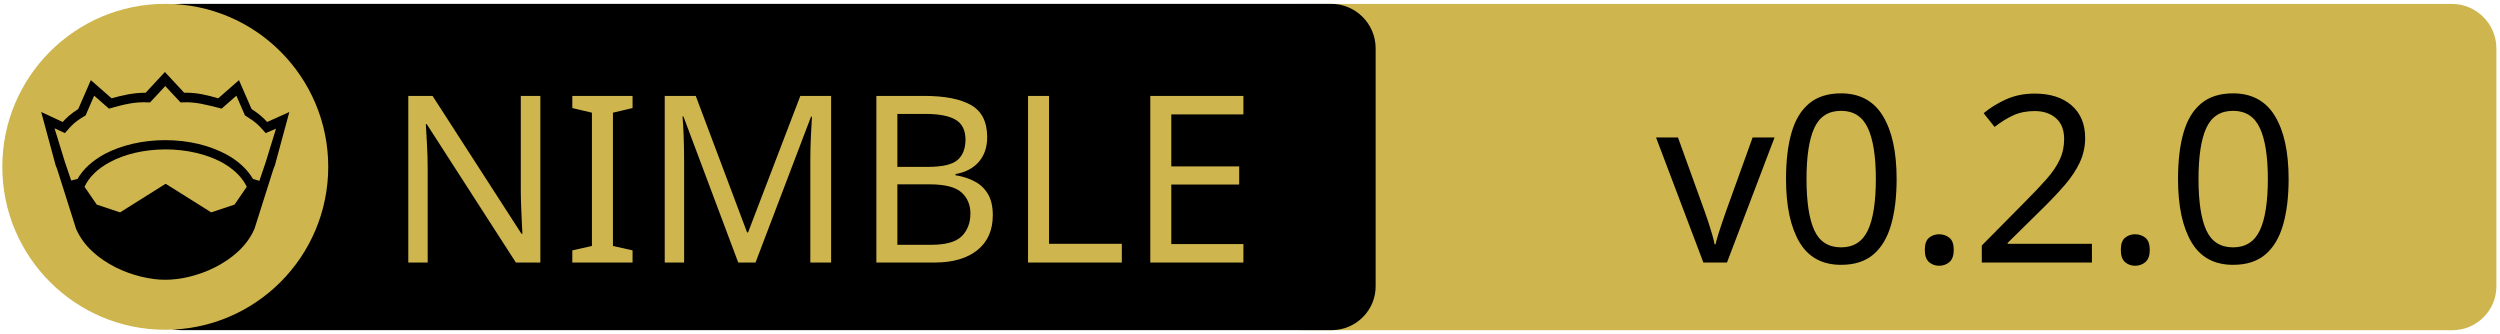
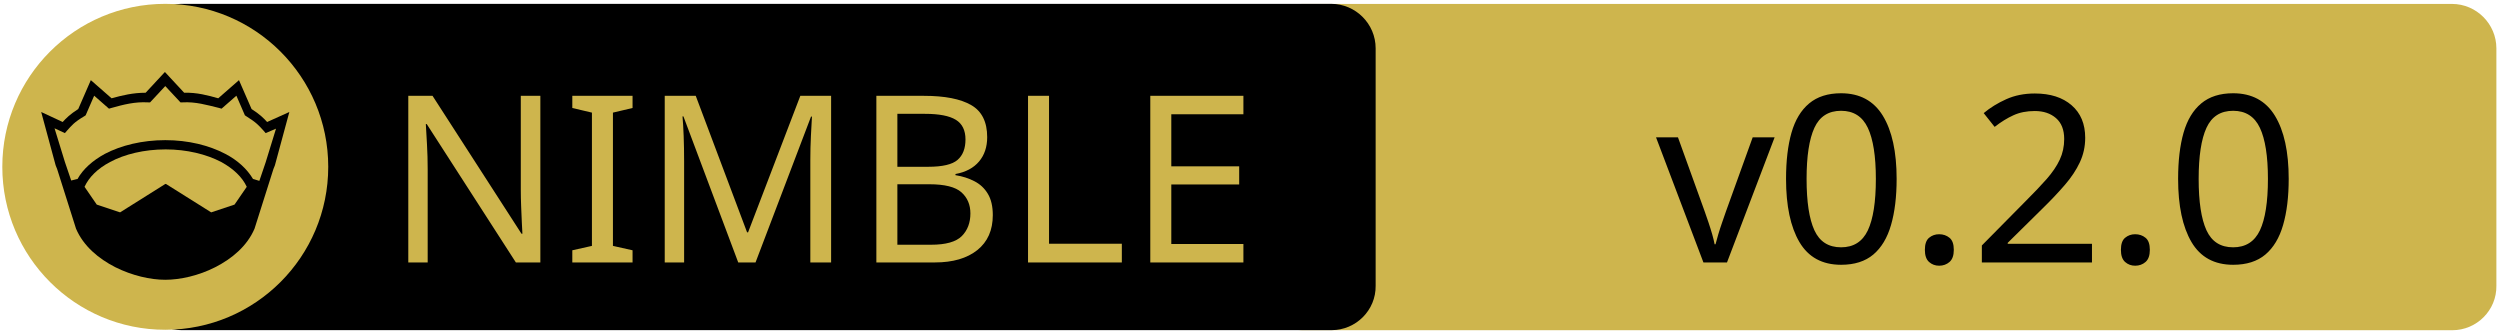
<svg xmlns="http://www.w3.org/2000/svg" xmlns:xlink="http://www.w3.org/1999/xlink" width="675" height="90" xml:space="preserve" version="1.1">
  <a xlink:href="https://github.com/metagn/spread">
    <g>
      <path fill="#CEB54D" id="svg_15" d="m662.123,89.159l-310.5,0c-6.6,0 -12,-5.4 -12,-12l0,-64.1c0,-6.6 5.4,-12 12,-12l310.4,0c6.6,0 12,5.4 12,12l0,64.1c0.1,6.6 -5.3,12 -11.9,12z" />
      <path id="svg_1" d="m359.524,89.139l-310.5,0c-6.6,0 -12,-5.4 -12,-12l0,-64.1c0,-6.6 5.4,-12 12,-12l310.4,0c6.6,0 12,5.4 12,12l0,64.1c0.1,6.6 -5.3,12 -11.9,12z" />
      <rect id="svg_2" fill="none" height="45.9" width="315.3" class="st0" y="24.539" x="60.224" />
      <circle id="svg_4" fill="#CEB54D" r="44" cy="45.039" cx="44.624" class="st1" />
      <g id="XMLID_4_">
        <path id="svg_5" d="m78.124,30.239l-3.9,14.4l-0.4,1l-5.1,16.1c0,0 0,0 0,0c-2,4.7 -6.1,8.1 -10.6,10.4c-4.5,2.3 -9.5,3.4 -13.5,3.4c-4,0 -8.9,-1.1 -13.5,-3.4c-4.5,-2.3 -8.6,-5.7 -10.6,-10.4c0,0 0,0 0,0l-5.1,-16.1l-0.4,-1l-3.9,-14.4l5.8,2.7c0.9,-1 2,-2.1 4.2,-3.5l3.4,-7.8l5.6,4.9c2.9,-0.8 5.8,-1.5 9.2,-1.5l5.2,-5.6l5.2,5.6c3.4,-0.1 6.4,0.7 9.2,1.5l5.6,-4.9l3.4,7.8c2.2,1.4 3.3,2.5 4.2,3.5l6,-2.7z" />
        <g id="XMLID_6_">
          <g id="svg_6">
            <path id="svg_7" fill="#CEB54D" d="m66.624,50.439l-3.3,4.8l-6.3,2.1l-12.1,-7.6c-0.1,-0.1 -0.3,-0.1 -0.4,0l-12.1,7.6l-6.3,-2.1l-3.3,-4.8c1.2,-2.6 3.5,-4.9 6.9,-6.7c3.9,-2.1 9.2,-3.4 15,-3.4c5.7,0 11,1.3 15,3.4c3.3,1.8 5.7,4.1 6.9,6.7z" class="st1" />
          </g>
          <g id="svg_8" />
        </g>
        <g id="XMLID_5_">
          <g id="svg_9">
            <path id="svg_10" fill="#CEB54D" d="m74.524,34.739l-2.8,9.1l-1.7,5l-1.6,-0.5c0,0 -0.1,0 -0.1,0c-1.6,-2.7 -4.2,-5.1 -7.5,-6.8c-4.4,-2.3 -10,-3.7 -16.2,-3.7c-6.2,0 -11.9,1.4 -16.3,3.7c-3.3,1.8 -5.9,4.1 -7.4,6.8c0,0 -0.1,0 -0.1,0l-1.6,0.4l-1.7,-5l-2.8,-9.1l2.8,1.3l0.6,-0.7c1.2,-1.3 1.8,-2.2 4.7,-3.9l0.3,-0.2l2.3,-5.3l4,3.5l0.7,-0.2c3.2,-0.9 6.3,-1.7 9.8,-1.5l0.6,0l4.1,-4.4l4.1,4.4l0.6,0c3.5,-0.2 6.5,0.7 9.8,1.5l0.7,0.2l4,-3.5l2.3,5.3l0.3,0.2c2.9,1.8 3.5,2.6 4.7,3.9l0.6,0.7l2.8,-1.2z" class="st1" />
          </g>
          <g id="svg_11" />
        </g>
      </g>
-       <text x="-442" y="-350" id="svg_16" font-size="63px" font-family="'PT Sans Caption'" fill="#CEB54D" class="st1 st2 st3" transform="matrix(1 0 0 1 546.13 420.879)">NIMBLE</text>
-       <text x="-99.0" y="-350" id="svg_17" font-size="63px" font-family="'PT Sans Caption'" fill="#000000" class="st1 st2 st3" transform="matrix(1 0 0 1 546.13 420.879)">v0.2.0</text>
+       <text x="-442" y="-350.021" id="svg_16" font-size="63px" font-family="'PT Sans Caption'" fill="#CEB54D" class="st1 st2 st3" transform="matrix(1 0 0 1 546.13 420.879)">NIMBLE</text>
+       <text x="-99.0" y="-350.012" id="svg_17" font-size="63.012px" font-family="'PT Sans Caption'" fill="#000000" class="st1 st2 st3" transform="matrix(1 0 0 1 546.13 420.879)">v0.2.0</text>
    </g>
  </a>
</svg>
